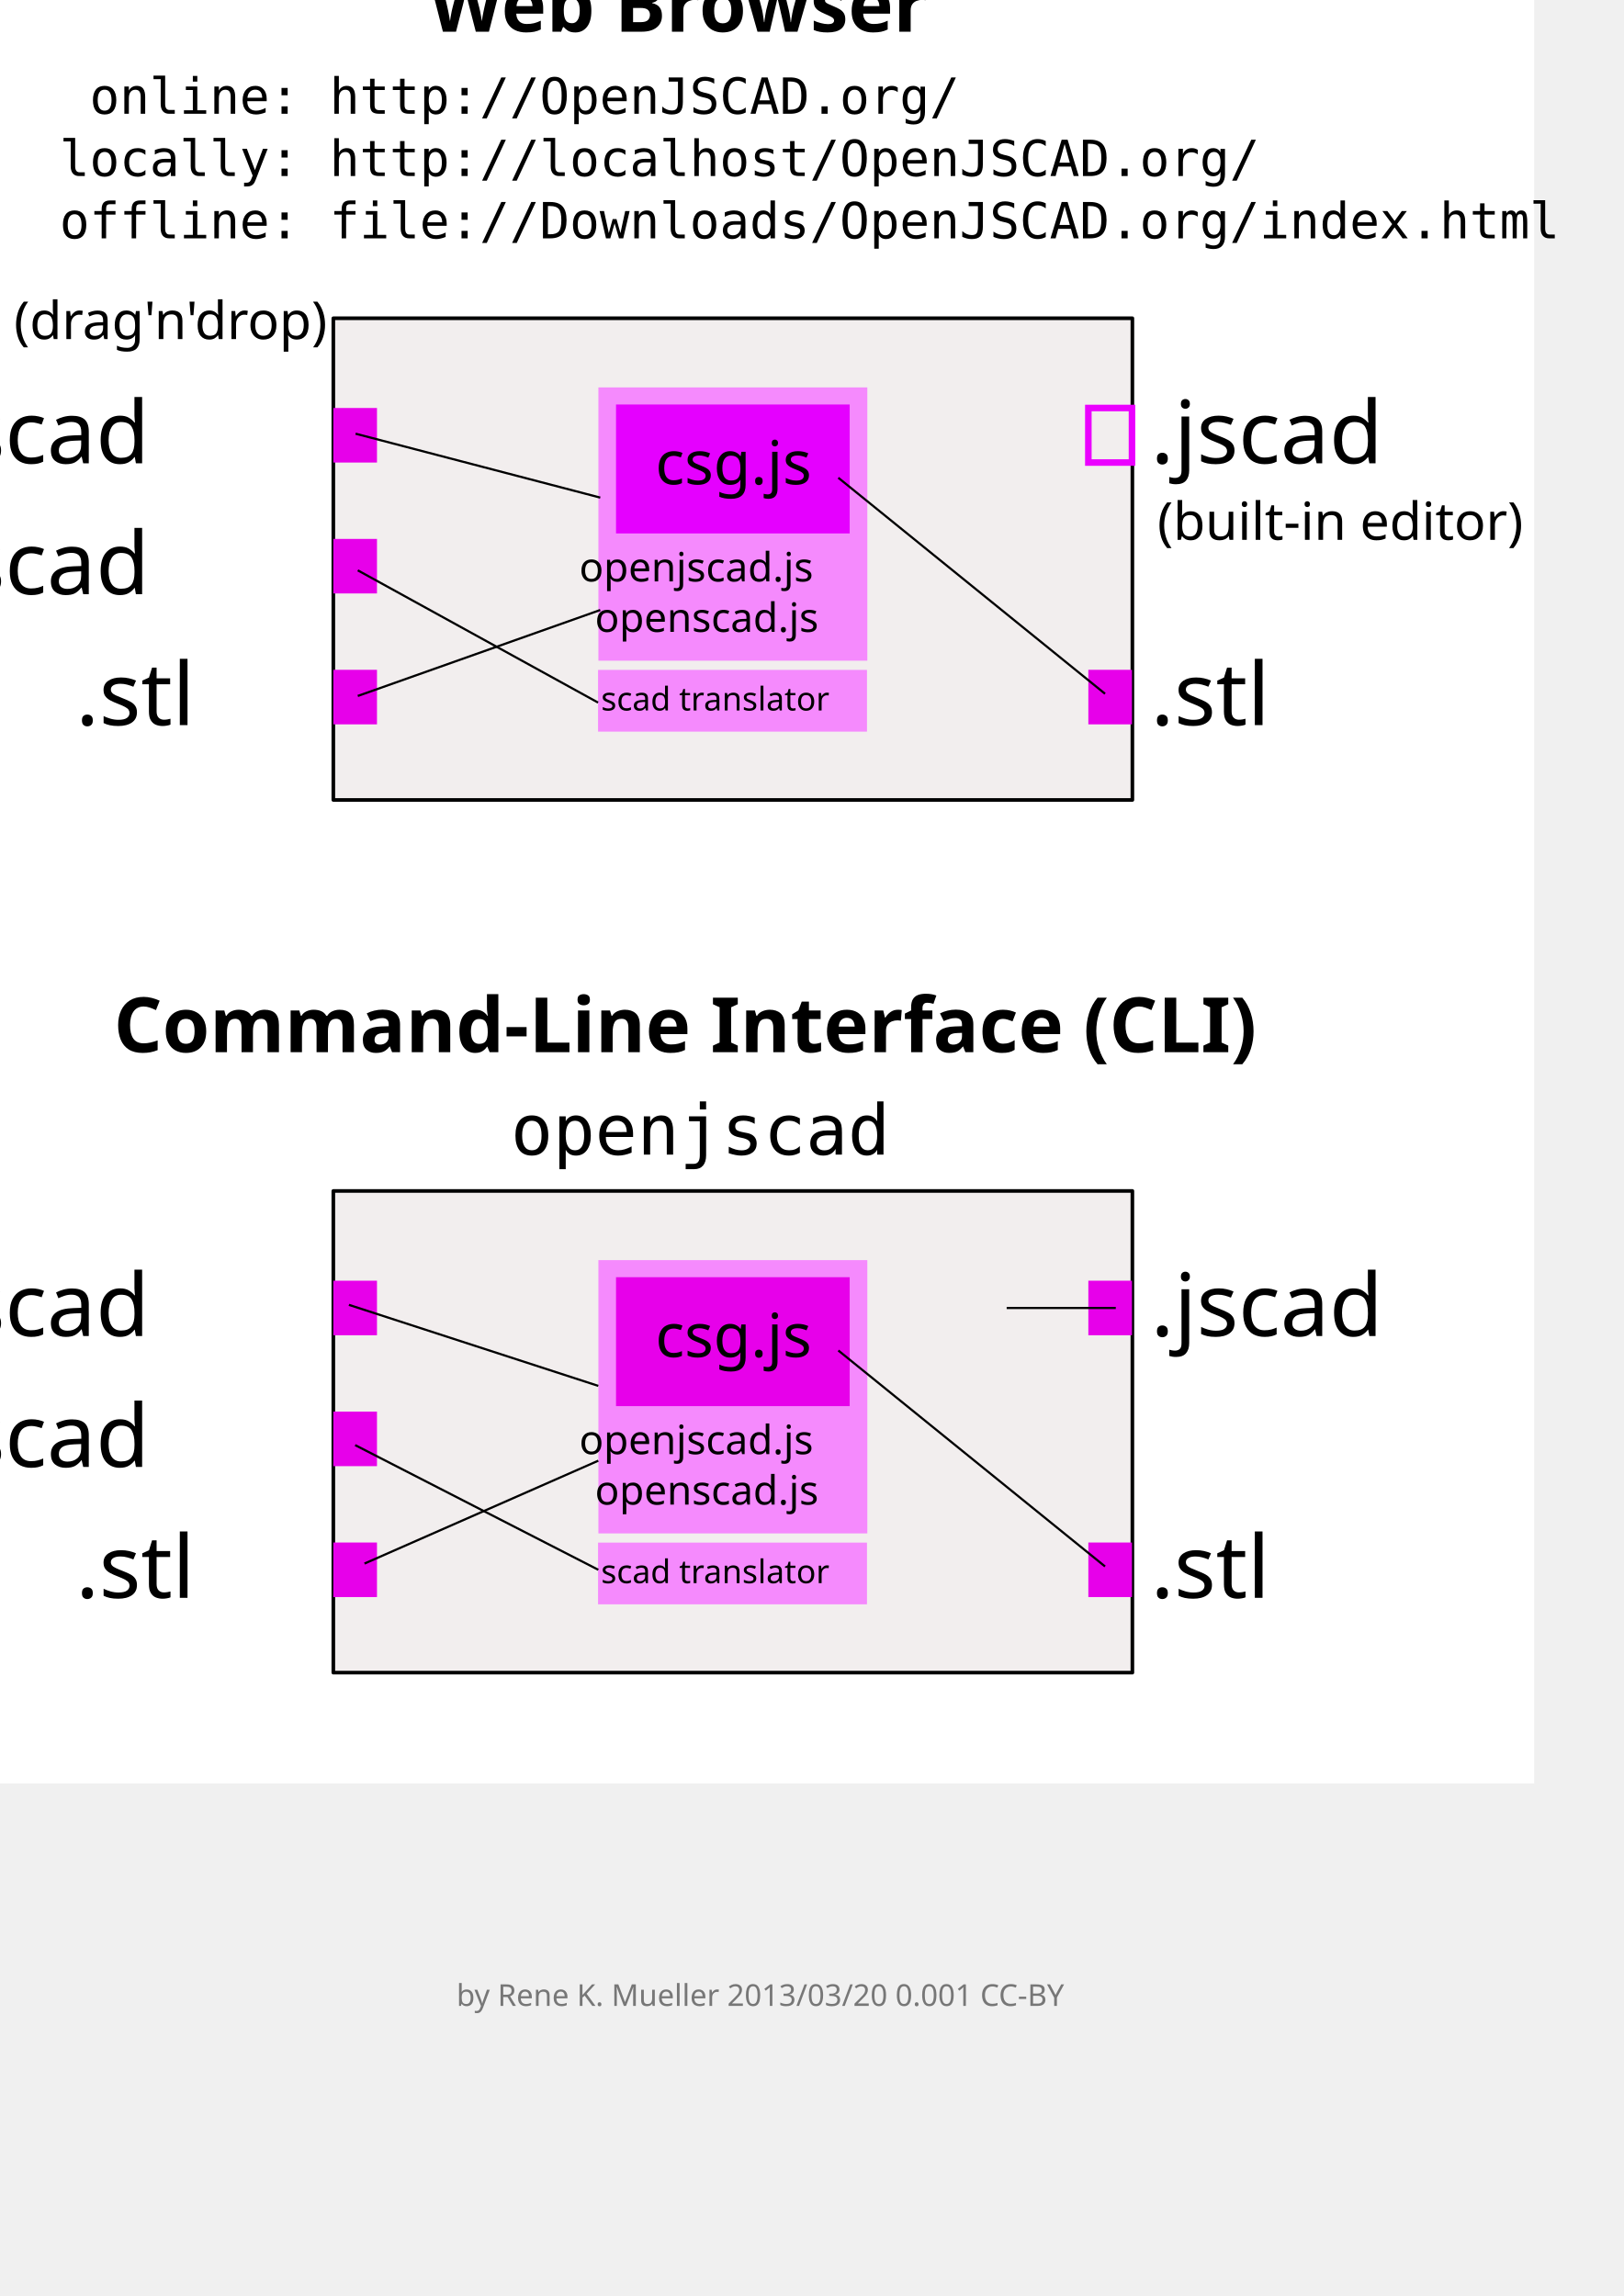
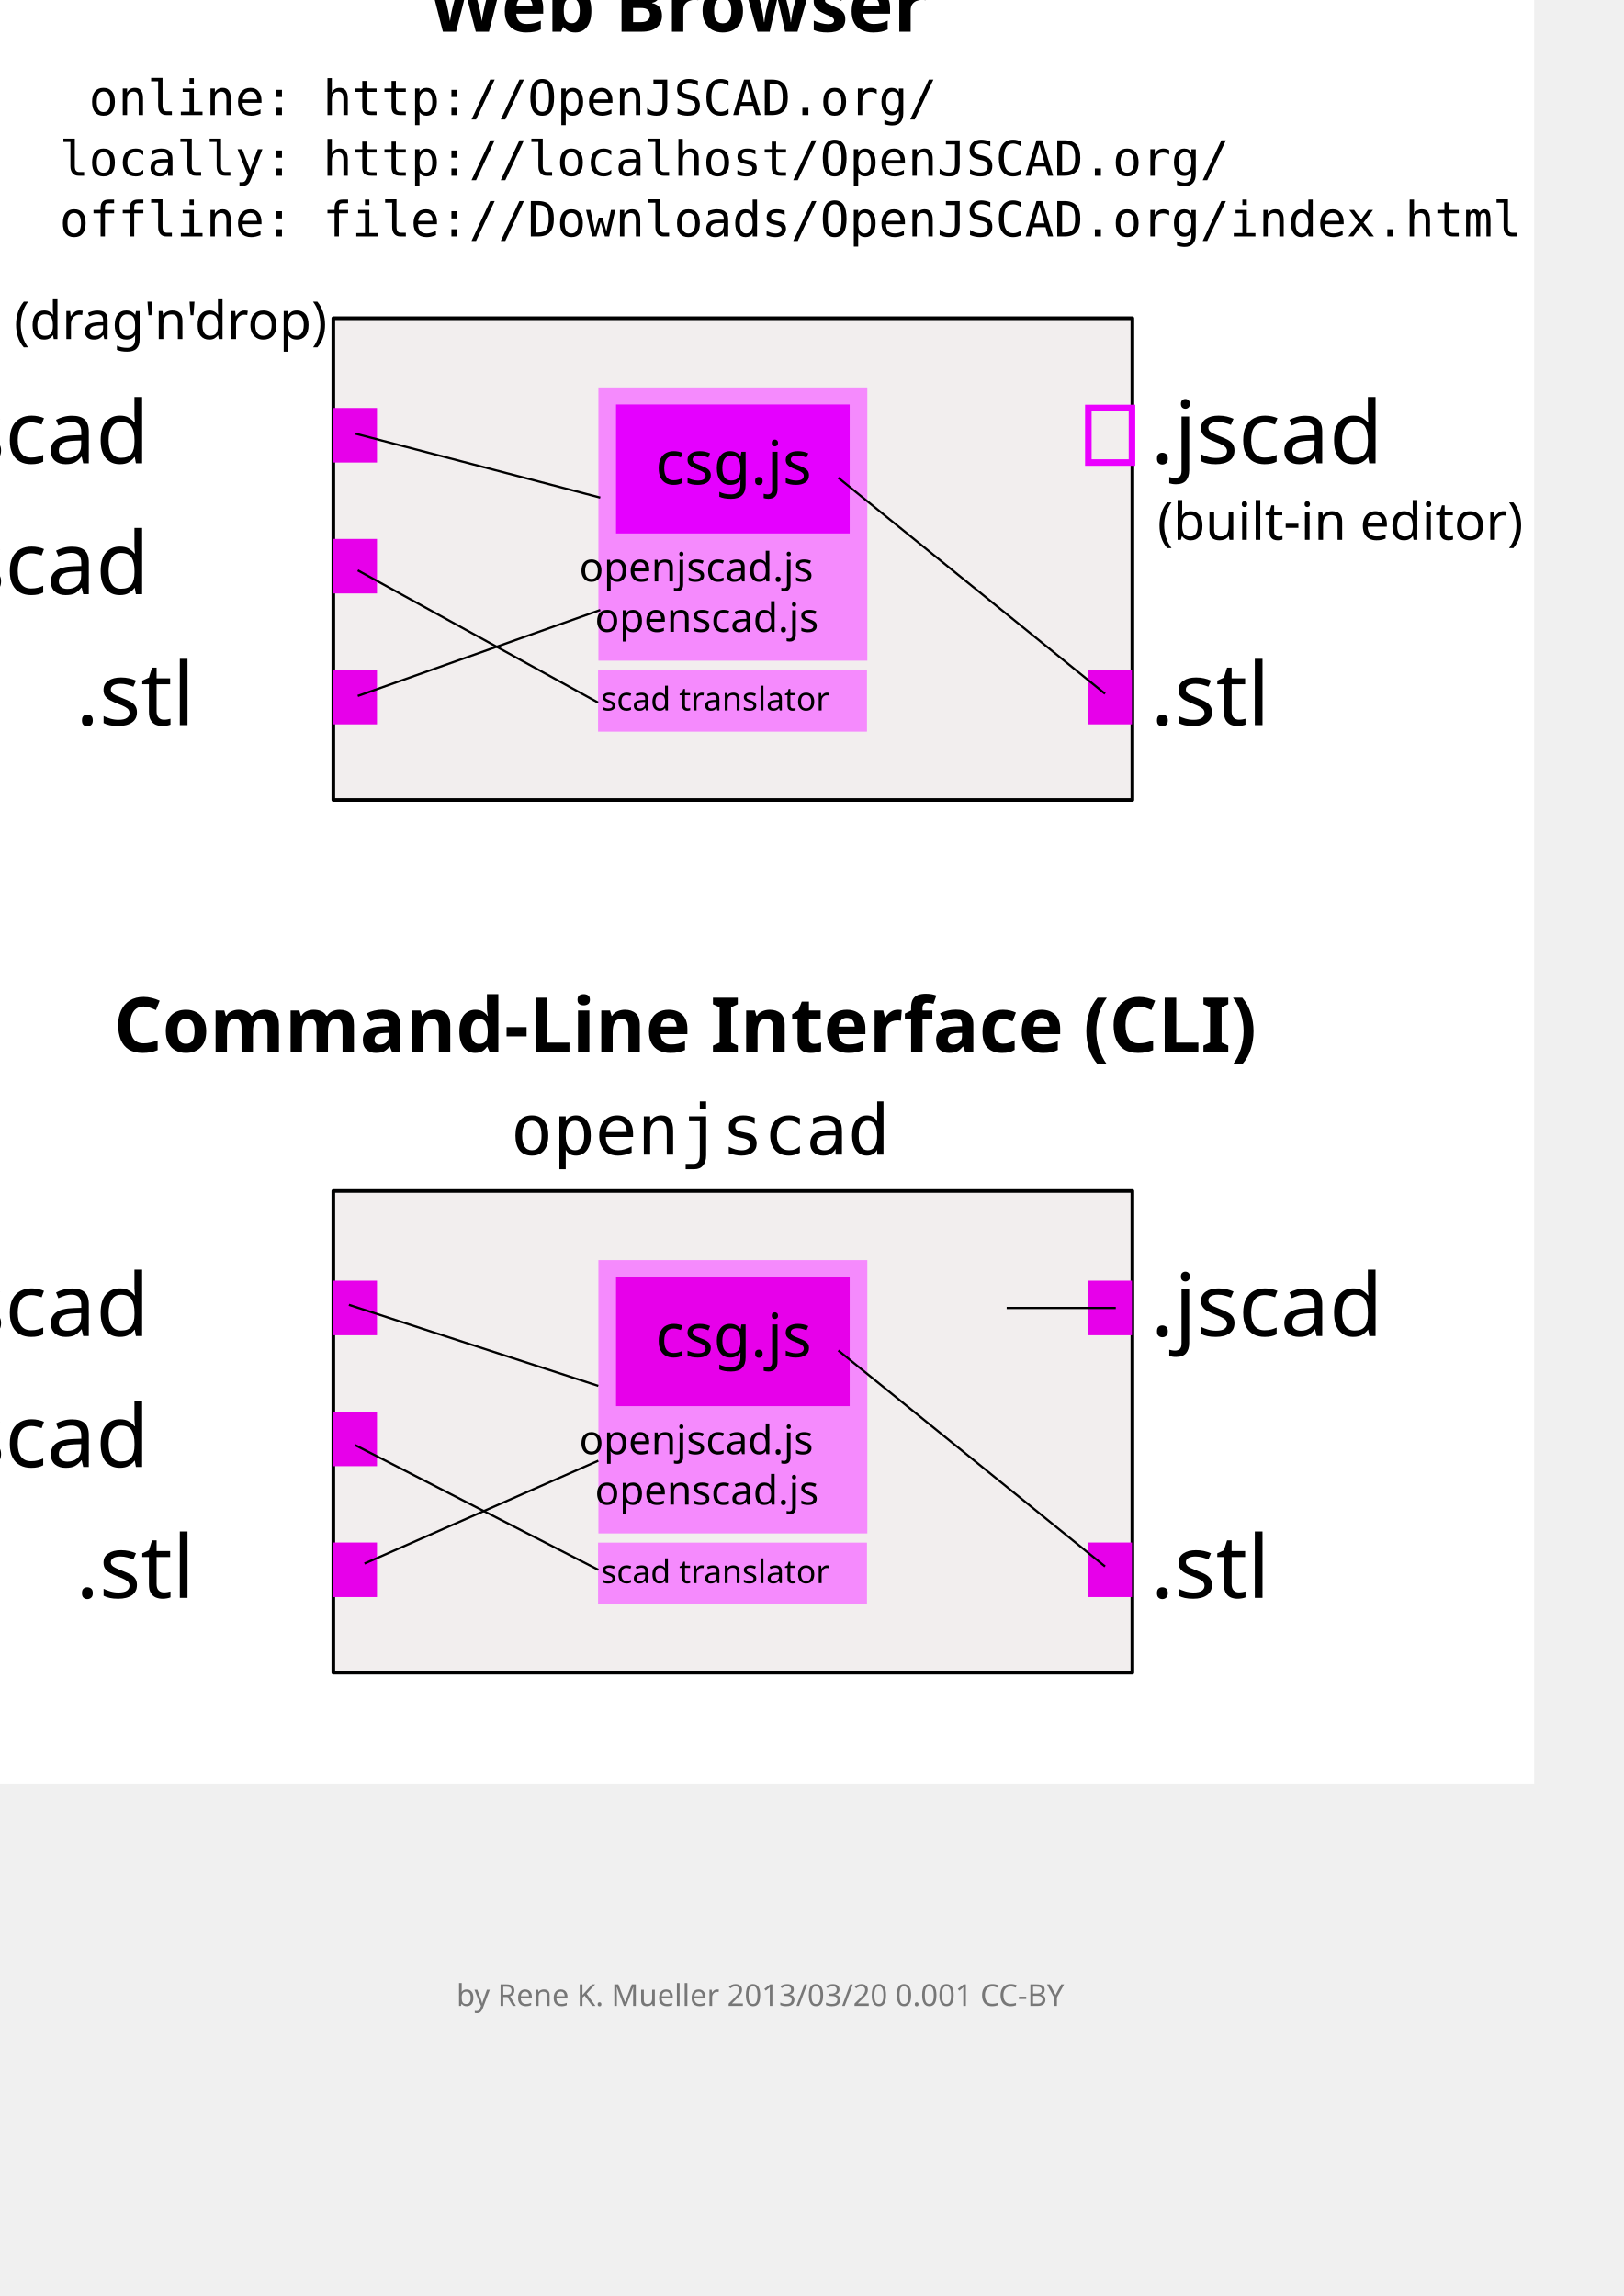
<svg xmlns="http://www.w3.org/2000/svg" width="744.094" height="1052.362" id="svg2" version="1.1">
  <defs id="defs4" />
  <g id="layer1">
    <rect style="fill:#ffffff;fill-opacity:1;stroke:none" id="rect4300" width="748.29" height="864.319" x="-45.224" y="-46.887" />
    <rect y="545.875" x="152.756" height="220.773" width="366.182" id="rect3238" style="fill:#f2eeee;fill-opacity:1;stroke:#000000;stroke-width:1.665;stroke-linecap:round;stroke-linejoin:round;stroke-miterlimit:4;stroke-opacity:1;stroke-dasharray:none;stroke-dashoffset:0" />
    <text xml:space="preserve" style="font-size:40px;font-style:normal;font-weight:normal;line-height:125%;letter-spacing:0px;word-spacing:0px;fill:#000000;fill-opacity:1;stroke:none;font-family:Sans" x="286.883" y="306.87" id="text4128">
      <tspan id="tspan4130" x="286.883" y="306.87" />
    </text>
    <rect style="fill:#f2eeee;fill-opacity:1;stroke:#000000;stroke-width:1.665;stroke-linecap:round;stroke-linejoin:round;stroke-miterlimit:4;stroke-opacity:1;stroke-dasharray:none;stroke-dashoffset:0" id="rect3967" width="366.182" height="220.773" x="152.756" y="145.875" />
    <text xml:space="preserve" style="font-size:35px;font-style:normal;font-variant:normal;font-weight:bold;font-stretch:normal;text-align:center;line-height:125%;letter-spacing:0px;word-spacing:0px;writing-mode:lr-tb;text-anchor:middle;fill:#000000;fill-opacity:1;stroke:none;font-family:Sans;-inkscape-font-specification:Sans Bold" x="333.688" y="14.529" id="text3788">
      <tspan id="tspan3790" x="333.688" y="14.529">Web Browser</tspan>
    </text>
    <text xml:space="preserve" style="font-size:35px;font-style:normal;font-variant:normal;font-weight:bold;font-stretch:normal;text-align:center;line-height:125%;letter-spacing:0px;word-spacing:0px;writing-mode:lr-tb;text-anchor:middle;fill:#000000;fill-opacity:1;stroke:none;font-family:Sans;-inkscape-font-specification:Sans Bold" x="336.732" y="482.261" id="text3792">
      <tspan id="tspan3794" x="336.732" y="482.261">Command-Line Interface (CLI)</tspan>
    </text>
    <text xml:space="preserve" style="font-size:40px;font-style:normal;font-variant:normal;font-weight:normal;font-stretch:normal;text-align:end;line-height:125%;letter-spacing:0px;word-spacing:0px;writing-mode:lr-tb;text-anchor:end;fill:#000000;fill-opacity:1;stroke:none;font-family:Sans;-inkscape-font-specification:Sans" x="141.328" y="612.362" id="text3826">
      <tspan id="tspan3828" x="141.328" y="612.362">.jscad</tspan>
      <tspan x="141.328" y="662.362" id="tspan3832" />
    </text>
    <text id="text3844" y="672.362" x="141.328" style="font-size:40px;font-style:normal;font-variant:normal;font-weight:normal;font-stretch:normal;text-align:end;line-height:125%;letter-spacing:0px;word-spacing:0px;writing-mode:lr-tb;text-anchor:end;fill:#000000;fill-opacity:1;stroke:none;font-family:Sans;-inkscape-font-specification:Sans" xml:space="preserve">
      <tspan y="672.362" x="141.328" id="tspan3846">.scad</tspan>
      <tspan id="tspan3848" y="722.362" x="141.328" />
    </text>
    <text xml:space="preserve" style="font-size:40px;font-style:normal;font-variant:normal;font-weight:normal;font-stretch:normal;text-align:end;line-height:125%;letter-spacing:0px;word-spacing:0px;writing-mode:lr-tb;text-anchor:end;fill:#000000;fill-opacity:1;stroke:none;font-family:Sans;-inkscape-font-specification:Sans" x="141.328" y="732.362" id="text3850">
      <tspan x="141.328" y="732.362" id="tspan3854">.stl</tspan>
    </text>
    <text id="text3886" y="612.362" x="527.328" style="font-size:40px;font-style:normal;font-variant:normal;font-weight:normal;font-stretch:normal;text-align:start;line-height:125%;letter-spacing:0px;word-spacing:0px;writing-mode:lr-tb;text-anchor:start;fill:#000000;fill-opacity:1;stroke:none;font-family:Sans;-inkscape-font-specification:Sans" xml:space="preserve">
      <tspan y="612.362" x="527.328" id="tspan3888">.jscad</tspan>
      <tspan id="tspan3890" y="662.362" x="527.328" />
    </text>
    <text id="text3898" y="732.362" x="527.328" style="font-size:40px;font-style:normal;font-variant:normal;font-weight:normal;font-stretch:normal;text-align:start;line-height:125%;letter-spacing:0px;word-spacing:0px;writing-mode:lr-tb;text-anchor:start;fill:#000000;fill-opacity:1;stroke:none;font-family:Sans;-inkscape-font-specification:Sans" xml:space="preserve">
      <tspan id="tspan3900" y="732.362" x="527.328">.stl</tspan>
    </text>
    <rect style="fill:#e700ea;fill-opacity:1;stroke:none" id="rect3858" width="20" height="25" x="152.756" y="587.005" />
    <rect y="647.005" x="152.756" height="25" width="20" id="rect3860" style="fill:#e700ea;fill-opacity:1;stroke:none" />
    <rect style="fill:#e700ea;fill-opacity:1;stroke:none" id="rect3862" width="20" height="25" x="152.756" y="707.005" />
    <rect y="707.005" x="498.756" height="25" width="20" id="rect3870" style="fill:#e700ea;fill-opacity:1;stroke:none" />
    <rect y="587.005" x="498.756" height="25" width="20" id="rect3904" style="fill:#e700ea;fill-opacity:1;stroke:none" />
    <rect y="187.005" x="152.756" height="25" width="20" id="rect3906" style="fill:#e700ea;fill-opacity:1;stroke:none" />
    <rect style="fill:#e700ea;fill-opacity:1;stroke:none" id="rect3908" width="20" height="25" x="152.756" y="247.005" />
    <rect y="307.005" x="152.756" height="25" width="20" id="rect3910" style="fill:#e700ea;fill-opacity:1;stroke:none" />
    <text id="text3926" y="212.362" x="141.328" style="font-size:40px;font-style:normal;font-variant:normal;font-weight:normal;font-stretch:normal;text-align:end;line-height:125%;letter-spacing:0px;word-spacing:0px;writing-mode:lr-tb;text-anchor:end;fill:#000000;fill-opacity:1;stroke:none;font-family:Sans;-inkscape-font-specification:Sans" xml:space="preserve">
      <tspan y="212.362" x="141.328" id="tspan3928">.jscad</tspan>
      <tspan id="tspan3930" y="262.362" x="141.328" />
    </text>
    <text xml:space="preserve" style="font-size:40px;font-style:normal;font-variant:normal;font-weight:normal;font-stretch:normal;text-align:end;line-height:125%;letter-spacing:0px;word-spacing:0px;writing-mode:lr-tb;text-anchor:end;fill:#000000;fill-opacity:1;stroke:none;font-family:Sans;-inkscape-font-specification:Sans" x="141.328" y="272.362" id="text3932">
      <tspan id="tspan3934" x="141.328" y="272.362">.scad</tspan>
      <tspan x="141.328" y="322.362" id="tspan3936" />
    </text>
    <text id="text3938" y="332.362" x="141.328" style="font-size:40px;font-style:normal;font-variant:normal;font-weight:normal;font-stretch:normal;text-align:end;line-height:125%;letter-spacing:0px;word-spacing:0px;writing-mode:lr-tb;text-anchor:end;fill:#000000;fill-opacity:1;stroke:none;font-family:Sans;-inkscape-font-specification:Sans" xml:space="preserve">
      <tspan id="tspan3940" y="332.362" x="141.328">.stl</tspan>
    </text>
    <text xml:space="preserve" style="font-size:40px;font-style:normal;font-variant:normal;font-weight:normal;font-stretch:normal;text-align:start;line-height:125%;letter-spacing:0px;word-spacing:0px;writing-mode:lr-tb;text-anchor:start;fill:#000000;fill-opacity:1;stroke:none;font-family:Sans;-inkscape-font-specification:Sans" x="527.328" y="332.362" id="text3950">
      <tspan x="527.328" y="332.362" id="tspan3952">.stl</tspan>
    </text>
    <rect style="fill:#e700ea;fill-opacity:1;stroke:none" id="rect3954" width="20" height="25" x="498.756" y="307.005" />
    <text id="text4014" y="529.212" x="234.074" style="font-size:32.072px;font-style:normal;font-variant:normal;font-weight:normal;font-stretch:normal;text-align:start;line-height:125%;letter-spacing:0px;word-spacing:0px;writing-mode:lr-tb;text-anchor:start;fill:#000000;fill-opacity:1;stroke:none;font-family:Monospace;-inkscape-font-specification:Monospace" xml:space="preserve">
      <tspan id="tspan4018" y="529.212" x="234.074">openjscad</tspan>
    </text>
    <rect style="fill:#f58afd;fill-opacity:1;stroke:none" id="rect4126" width="123.239" height="125.259" x="274.228" y="177.57" />
    <rect style="fill:#e500ff;fill-opacity:1;stroke:none" id="rect4107" width="107.076" height="59.094" x="282.309" y="185.399" />
    <text xml:space="preserve" style="font-size:27.776px;font-style:normal;font-weight:normal;line-height:125%;letter-spacing:0px;word-spacing:0px;fill:#000000;fill-opacity:1;stroke:none;font-family:Sans" x="300.334" y="221.964" id="text4109">
      <tspan id="tspan4111" x="300.334" y="221.964">csg.js</tspan>
    </text>
    <text id="text4132" y="266.499" x="335.897" style="font-size:18.492px;font-style:normal;font-variant:normal;font-weight:normal;font-stretch:normal;text-align:center;line-height:125%;letter-spacing:0px;word-spacing:0px;writing-mode:lr-tb;text-anchor:middle;fill:#000000;fill-opacity:1;stroke:none;font-family:Sans;-inkscape-font-specification:Sans" xml:space="preserve">
      <tspan y="266.499" x="335.897" id="tspan4134">openjscad.js</tspan>
      <tspan y="289.614" x="335.897" id="tspan4138">openscad.js</tspan>
    </text>
    <rect style="fill:#f58afd;fill-opacity:1;stroke:none" id="rect4158" width="123.239" height="28.284" x="274.069" y="307.052" />
    <text xml:space="preserve" style="font-size:14.942px;font-style:normal;font-variant:normal;font-weight:normal;font-stretch:normal;text-align:center;line-height:125%;letter-spacing:0px;word-spacing:0px;writing-mode:lr-tb;text-anchor:middle;fill:#000000;fill-opacity:1;stroke:none;font-family:Sans;-inkscape-font-specification:Sans" x="337.489" y="325.635" id="text4160">
      <tspan id="tspan4164" x="337.489" y="325.635">scad translator</tspan>
    </text>
    <path style="fill:none;stroke:#000000;stroke-width:1px;stroke-linecap:butt;stroke-linejoin:miter;stroke-opacity:1" d="M 163.962,318.991 275.079,279.595" id="path4168" />
    <path style="fill:none;stroke:#000000;stroke-width:1px;stroke-linecap:butt;stroke-linejoin:miter;stroke-opacity:1" d="m 162.952,198.783 112.127,29.294 0,0" id="path4170" />
    <path style="fill:none;stroke:#000000;stroke-width:1px;stroke-linecap:butt;stroke-linejoin:miter;stroke-opacity:1" d="m 163.962,261.413 110.107,60.609" id="path4172" />
    <path style="fill:none;stroke:#000000;stroke-width:1px;stroke-linecap:butt;stroke-linejoin:miter;stroke-opacity:1" d="m 384.176,218.986 122.228,98.995" id="path4187" />
    <rect y="577.57" x="274.228" height="125.259" width="123.239" id="rect4222" style="fill:#f58afd;fill-opacity:1;stroke:none" />
    <rect y="585.399" x="282.309" height="59.094" width="107.076" id="rect4224" style="fill:#e700ea;fill-opacity:1;stroke:none" />
    <text id="text4226" y="621.964" x="300.334" style="font-size:27.776px;font-style:normal;font-weight:normal;line-height:125%;letter-spacing:0px;word-spacing:0px;fill:#000000;fill-opacity:1;stroke:none;font-family:Sans" xml:space="preserve">
      <tspan y="621.964" x="300.334" id="tspan4228">csg.js</tspan>
    </text>
    <text xml:space="preserve" style="font-size:18.492px;font-style:normal;font-variant:normal;font-weight:normal;font-stretch:normal;text-align:center;line-height:125%;letter-spacing:0px;word-spacing:0px;writing-mode:lr-tb;text-anchor:middle;fill:#000000;fill-opacity:1;stroke:none;font-family:Sans;-inkscape-font-specification:Sans" x="335.897" y="666.499" id="text4230">
      <tspan id="tspan4232" x="335.897" y="666.499">openjscad.js</tspan>
      <tspan id="tspan4234" x="335.897" y="689.614">openscad.js</tspan>
    </text>
    <rect y="707.052" x="274.069" height="28.284" width="123.239" id="rect4236" style="fill:#f58afd;fill-opacity:1;stroke:none" />
    <text id="text4238" y="725.635" x="337.489" style="font-size:14.942px;font-style:normal;font-variant:normal;font-weight:normal;font-stretch:normal;text-align:center;line-height:125%;letter-spacing:0px;word-spacing:0px;writing-mode:lr-tb;text-anchor:middle;fill:#000000;fill-opacity:1;stroke:none;font-family:Sans;-inkscape-font-specification:Sans" xml:space="preserve">
      <tspan y="725.635" x="337.489" id="tspan4240">scad translator</tspan>
    </text>
    <path style="fill:none;stroke:#000000;stroke-width:1px;stroke-linecap:butt;stroke-linejoin:miter;stroke-opacity:1" d="m 159.899,598.076 114.286,37.143" id="path4242" />
    <path style="fill:none;stroke:#000000;stroke-width:1px;stroke-linecap:butt;stroke-linejoin:miter;stroke-opacity:1" d="m 162.756,662.362 111.429,57.143" id="path4244" />
    <path style="fill:none;stroke:#000000;stroke-width:1px;stroke-linecap:butt;stroke-linejoin:miter;stroke-opacity:1" d="M 167.042,716.648 274.185,669.505" id="path4246" />
    <path style="fill:none;stroke:#000000;stroke-width:1px;stroke-linecap:butt;stroke-linejoin:miter;stroke-opacity:1" d="m 461.328,599.505 50,0" id="path4252" />
    <text xml:space="preserve" style="font-size:40px;font-style:normal;font-variant:normal;font-weight:normal;font-stretch:normal;text-align:start;line-height:125%;letter-spacing:0px;word-spacing:0px;writing-mode:lr-tb;text-anchor:start;fill:#000000;fill-opacity:1;stroke:none;font-family:Sans;-inkscape-font-specification:Sans" x="527.328" y="212.362" id="text4258">
      <tspan id="tspan4260" x="527.328" y="212.362">.jscad</tspan>
      <tspan x="527.328" y="262.362" id="tspan4262" />
    </text>
    <text xml:space="preserve" style="font-size:24px;font-style:normal;font-variant:normal;font-weight:normal;font-stretch:normal;text-align:start;line-height:125%;letter-spacing:0px;word-spacing:0px;writing-mode:lr-tb;text-anchor:start;fill:#000000;fill-opacity:1;stroke:none;font-family:Sans;-inkscape-font-specification:Sans" x="530.41" y="247.417" id="text4264">
      <tspan x="530.41" y="247.417" id="tspan4266">(built-in editor)</tspan>
    </text>
    <text id="text4268" y="155.417" x="6.41" style="font-size:24px;font-style:normal;font-variant:normal;font-weight:normal;font-stretch:normal;text-align:start;line-height:125%;letter-spacing:0px;word-spacing:0px;writing-mode:lr-tb;text-anchor:start;fill:#000000;fill-opacity:1;stroke:none;font-family:Sans;-inkscape-font-specification:Sans" xml:space="preserve">
      <tspan id="tspan4270" y="155.417" x="6.41">(drag'n'drop)</tspan>
    </text>
    <rect style="fill:none;stroke:#eb00ff;stroke-width:3;stroke-miterlimit:4;stroke-opacity:1;stroke-dasharray:none" id="rect4285" width="20" height="25" x="498.756" y="187.005" />
    <text xml:space="preserve" style="font-size:13.812px;font-style:normal;font-weight:normal;line-height:125%;letter-spacing:0px;word-spacing:0px;opacity:0.505;fill:#000000;fill-opacity:1;stroke:none;font-family:Sans" x="209.199" y="919.392" id="text4302">
      <tspan id="tspan4304" x="209.199" y="919.392">by Rene K. Mueller 2013/03/20 0.001 CC-BY</tspan>
    </text>
    <path id="path4489" d="m 384.176,618.986 122.228,98.995" style="fill:none;stroke:#000000;stroke-width:1px;stroke-linecap:butt;stroke-linejoin:miter;stroke-opacity:1" />
-     <text id="text3205" y="52.152" x="27.32" style="font-size:22.836px;font-style:normal;font-variant:normal;font-weight:normal;font-stretch:normal;text-align:start;line-height:125%;letter-spacing:0px;word-spacing:0px;writing-mode:lr-tb;text-anchor:start;fill:#000000;fill-opacity:1;stroke:none;font-family:Monospace;-inkscape-font-specification:Monospace" xml:space="preserve">
-       <tspan y="52.152" x="27.32" id="tspan3207"> online: http://OpenJSCAD.org/</tspan>
-       <tspan id="tspan3209" y="80.698" x="27.32">locally: http://localhost/OpenJSCAD.org/</tspan>
-       <tspan id="tspan3211" y="109.243" x="27.32">offline: file://Downloads/OpenJSCAD.org/index.html</tspan>
+     <text id="text3205" y="52.729" x="27.32" style="font-size:22.263px;font-style:normal;font-variant:normal;font-weight:normal;font-stretch:normal;text-align:start;line-height:125%;letter-spacing:0px;word-spacing:0px;writing-mode:lr-tb;text-anchor:start;fill:#000000;fill-opacity:1;stroke:none;font-family:Monospace;-inkscape-font-specification:Monospace" xml:space="preserve">
+       <tspan y="52.729" x="27.32" id="tspan3207"> online: http://OpenJSCAD.org/</tspan>
+       <tspan id="tspan3209" y="80.557" x="27.32">locally: http://localhost/OpenJSCAD.org/</tspan>
+       <tspan id="tspan3211" y="108.386" x="27.32">offline: file://Downloads/OpenJSCAD.org/index.html</tspan>
    </text>
  </g>
</svg>
